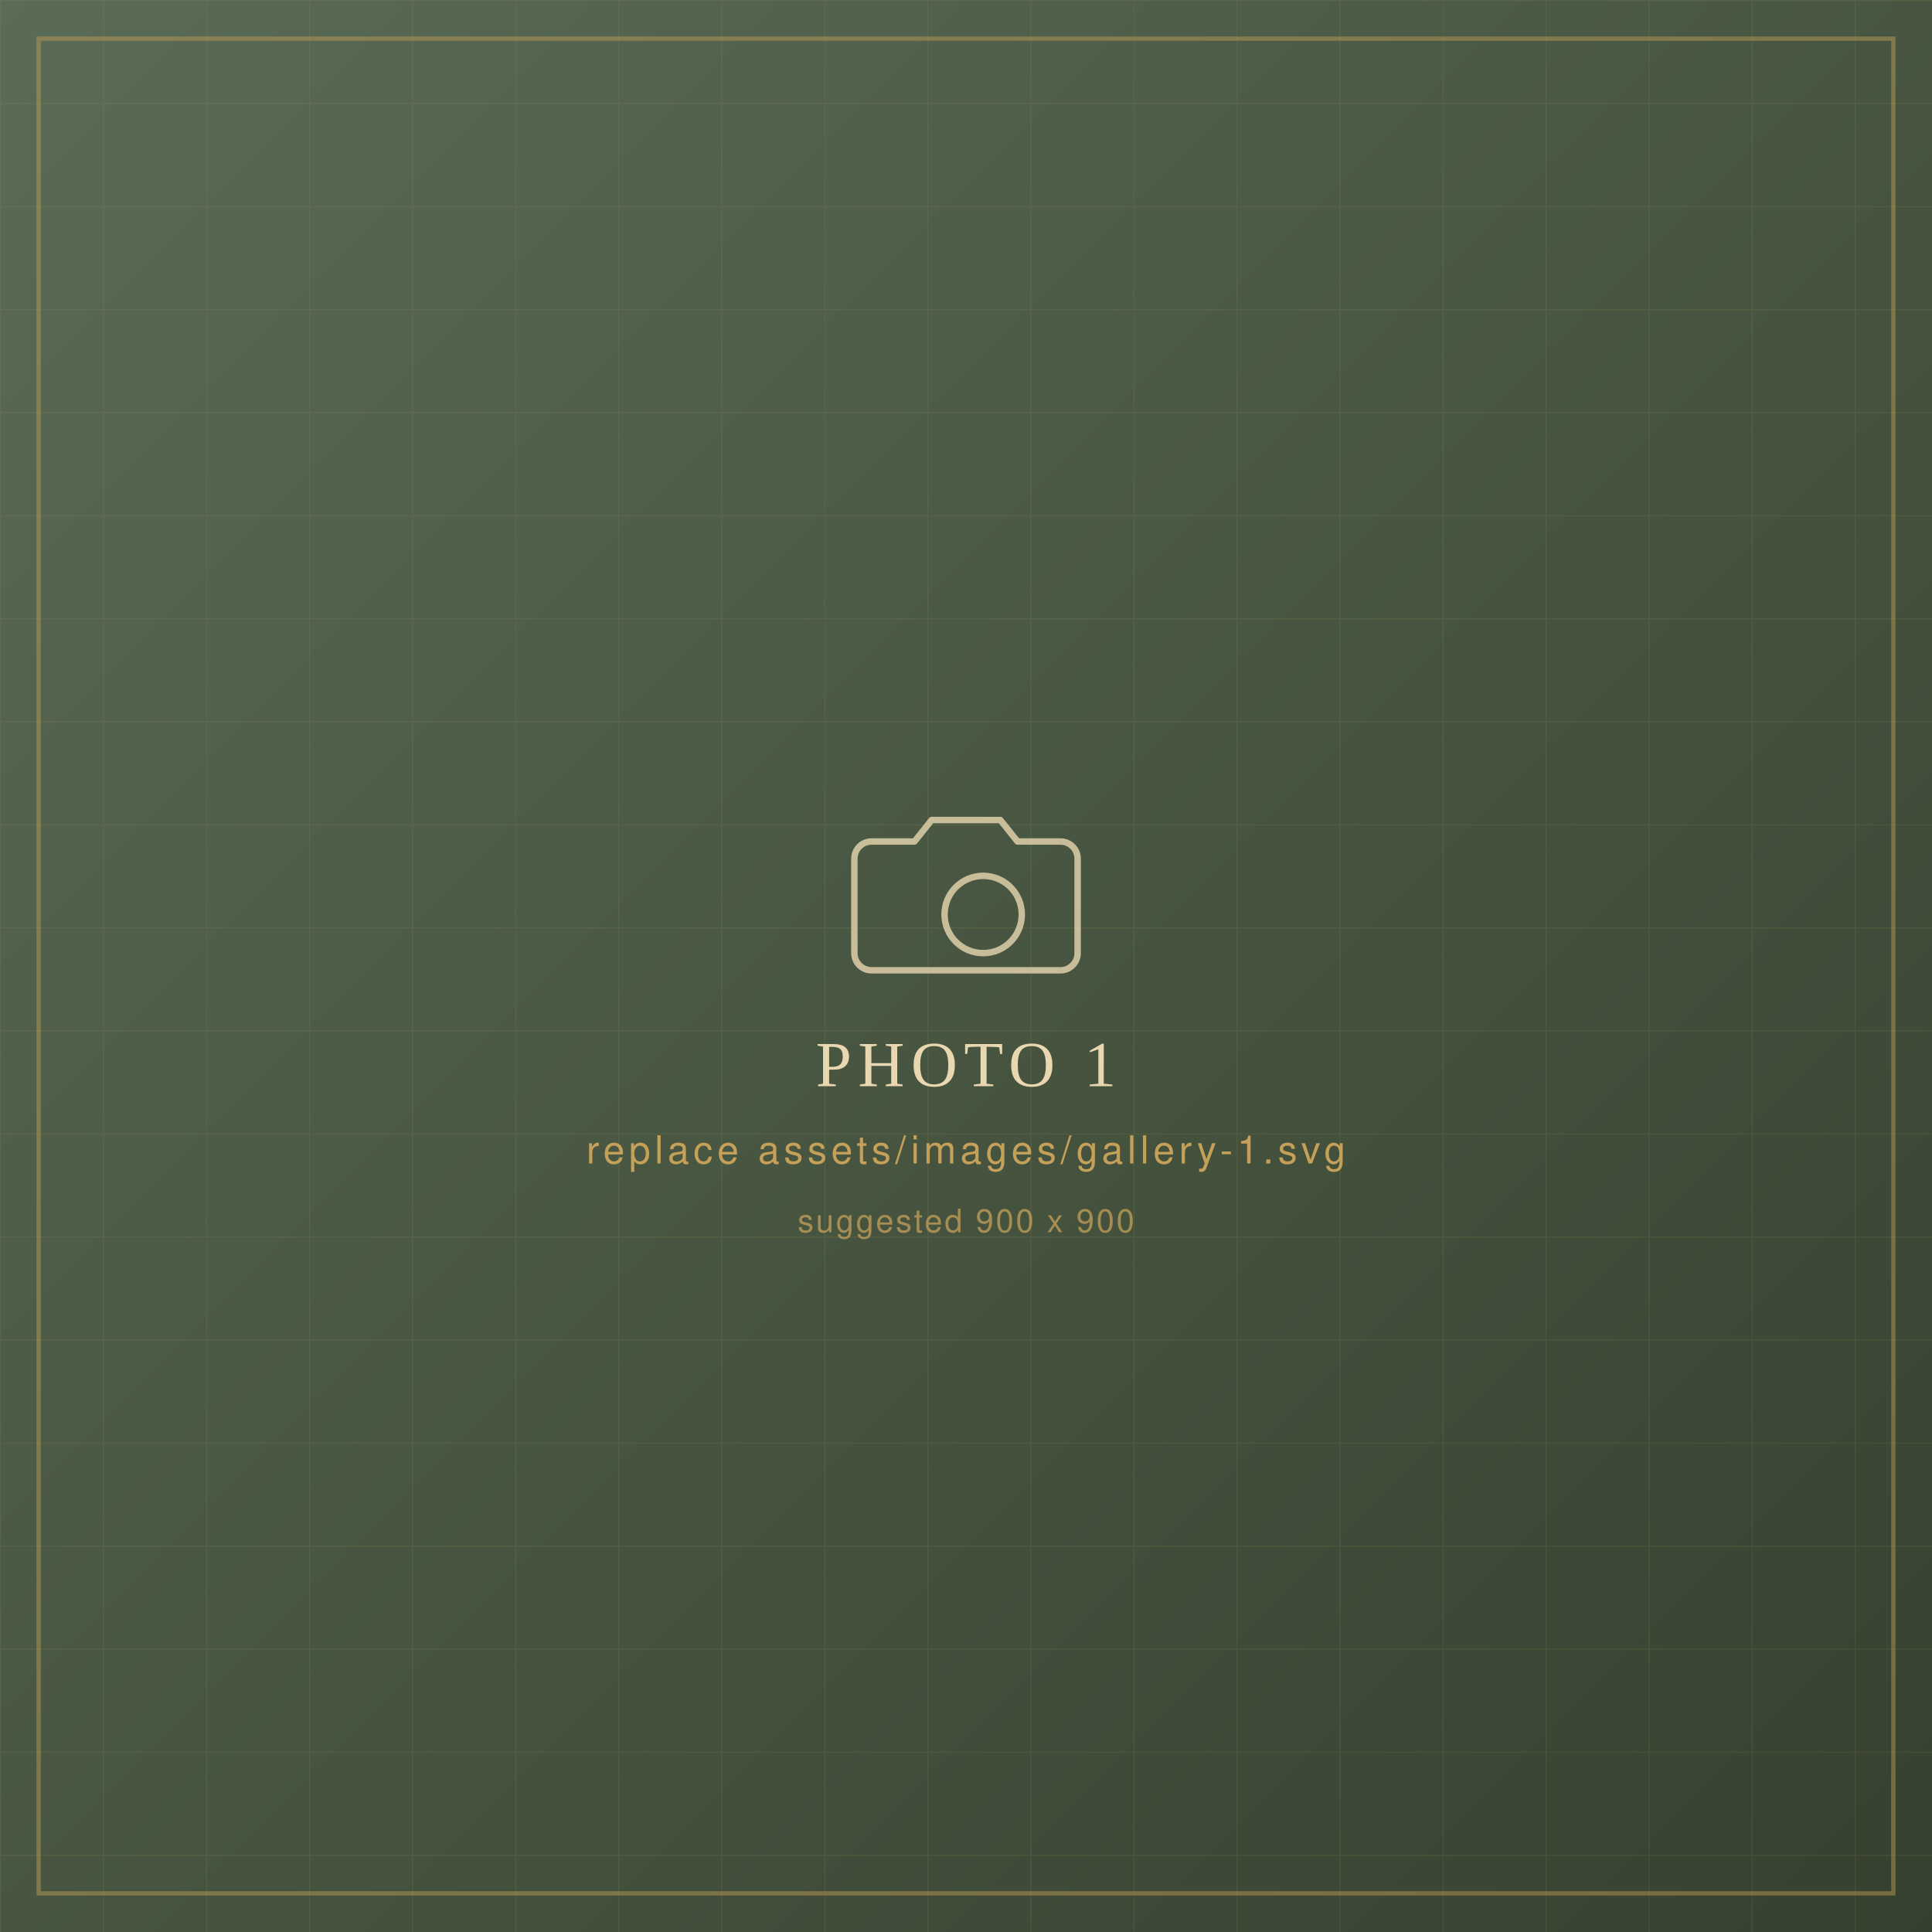
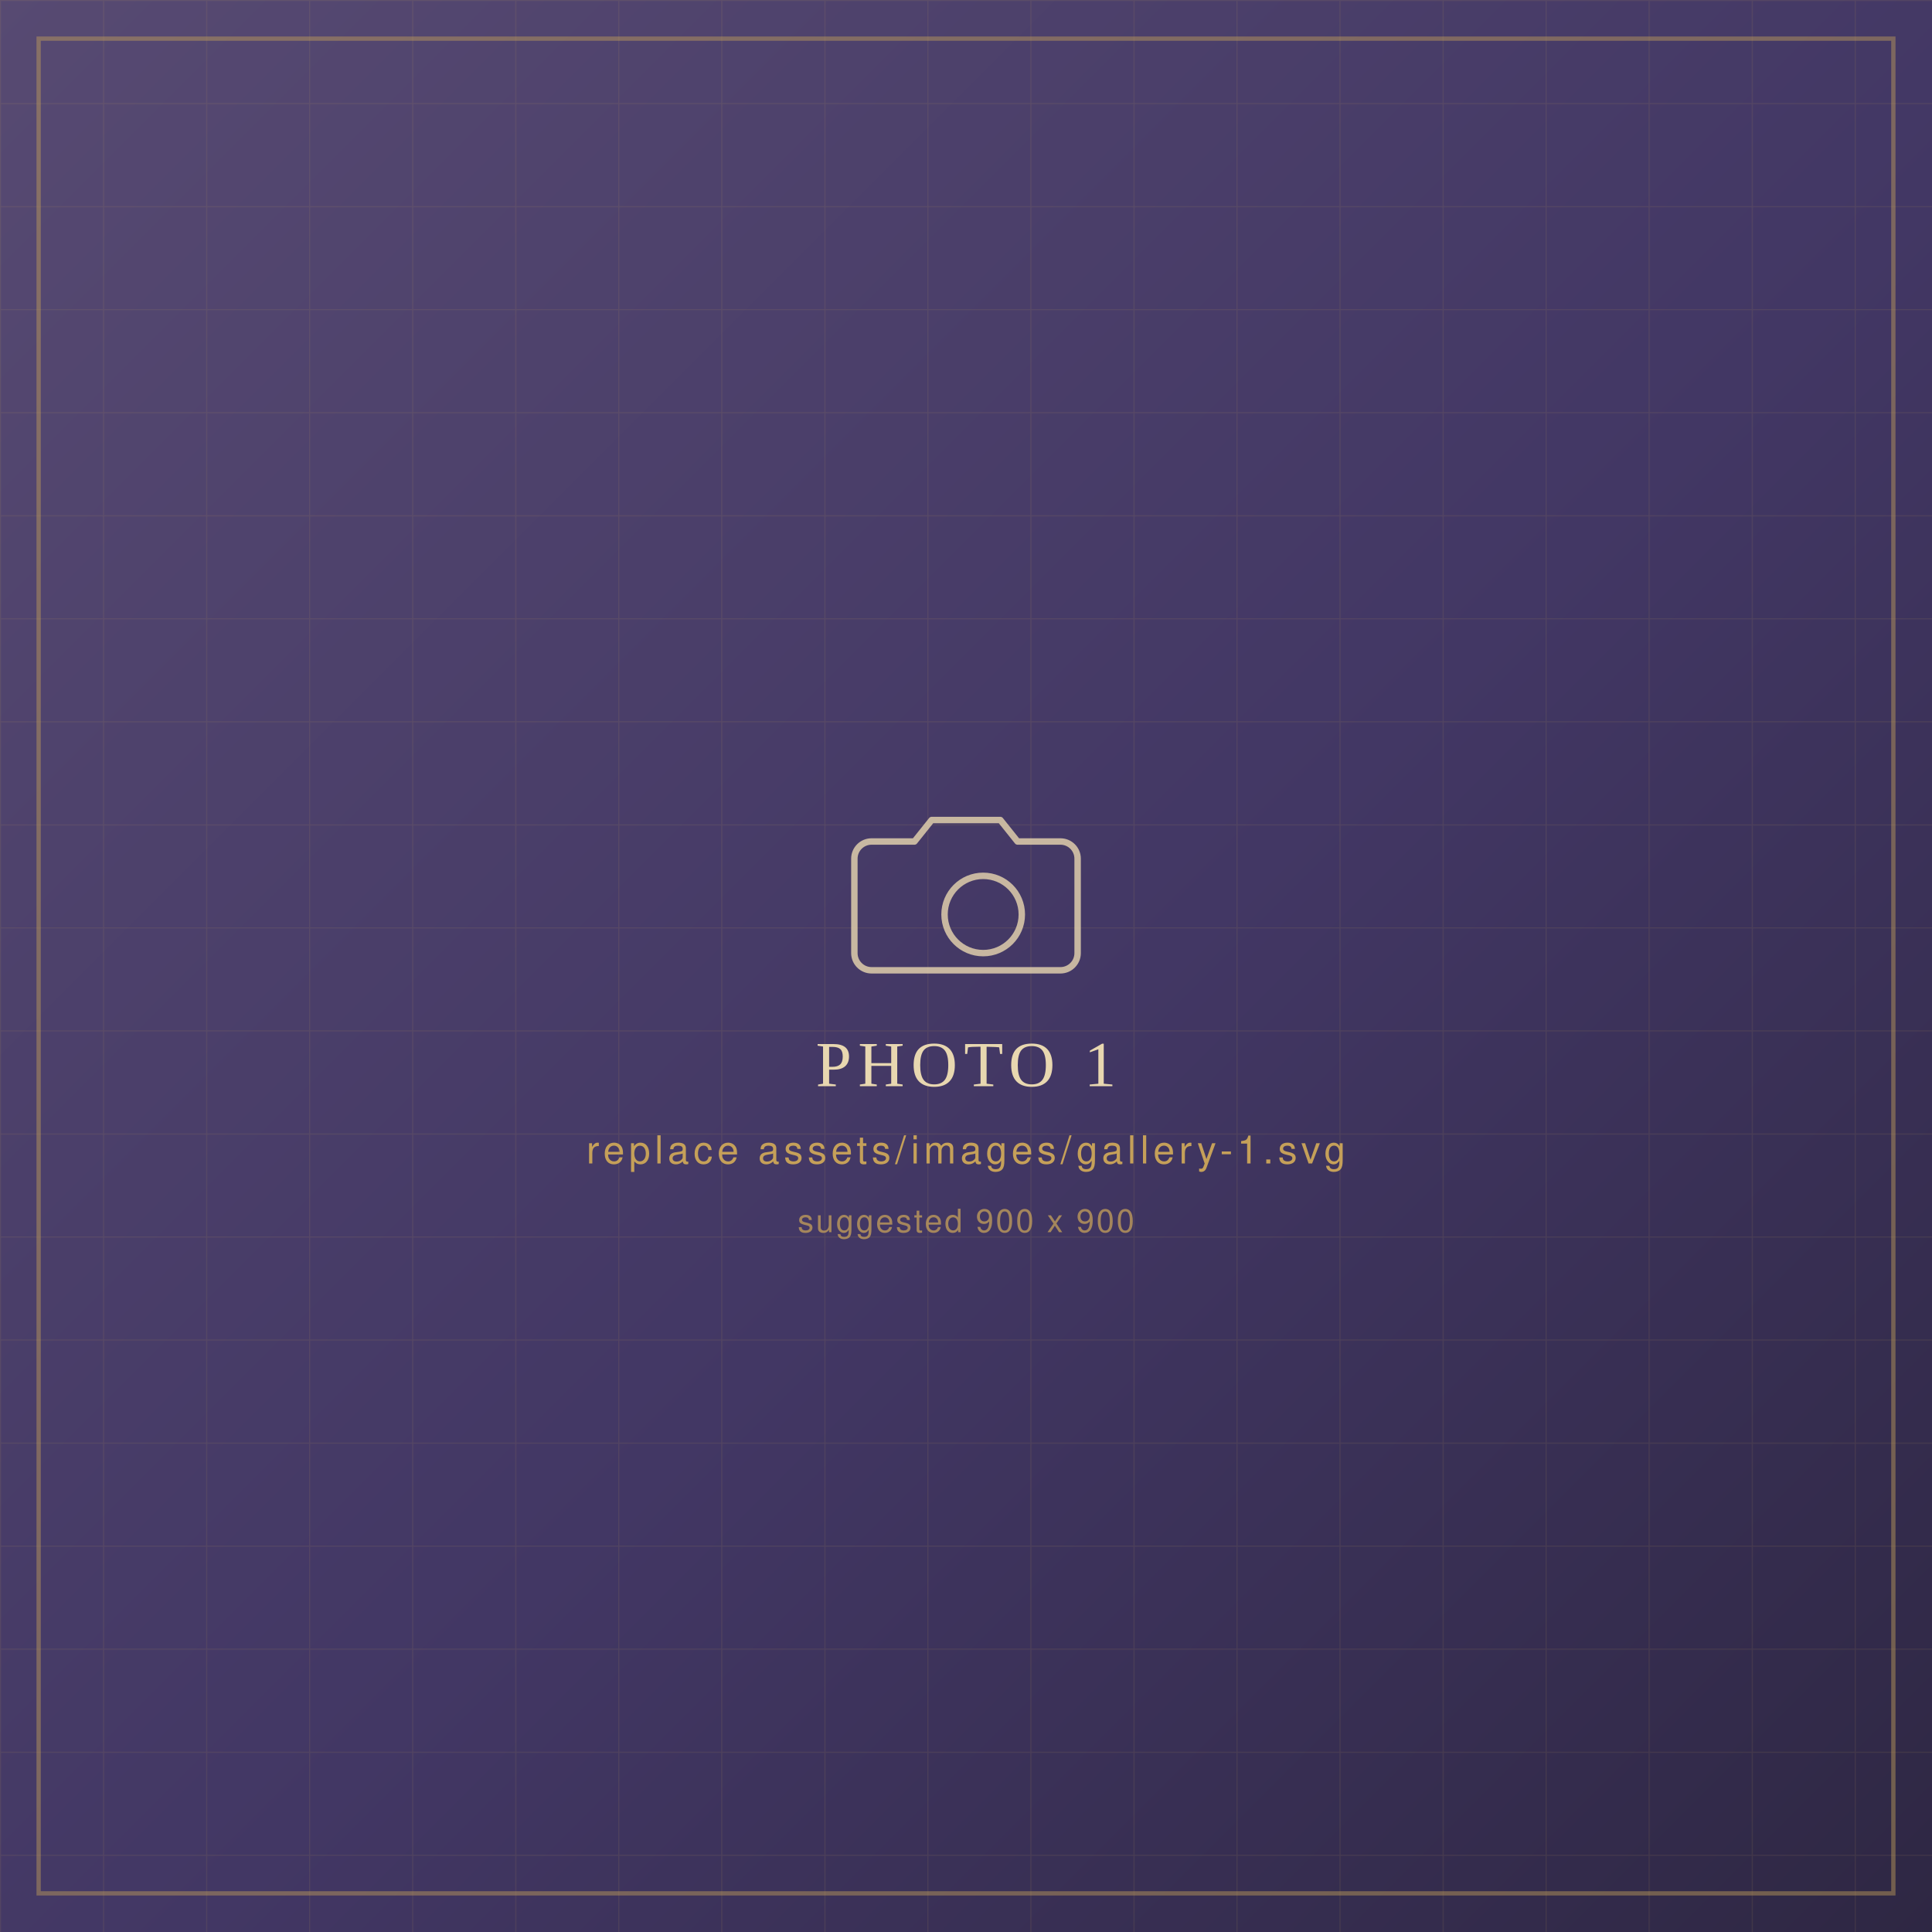
<svg xmlns="http://www.w3.org/2000/svg" viewBox="0 0 900 900" width="900" height="900" role="img" aria-label="PHOTO 1 placeholder">
  <defs>
    <linearGradient id="bg" x1="0" y1="0" x2="1" y2="1">
-       <stop offset="0" stop-color="#5A6B56" />
-       <stop offset="0.55" stop-color="#46543F" />
-       <stop offset="1" stop-color="#36402F" />
+       <stop offset="0" stop-color="#574A72" />
+       <stop offset="0.55" stop-color="#423764" />
+       <stop offset="1" stop-color="#2E2743" />
    </linearGradient>
    <pattern id="grid" width="48" height="48" patternUnits="userSpaceOnUse">
      <path d="M48 0H0V48" fill="none" stroke="#C5A059" stroke-opacity="0.12" stroke-width="1" />
    </pattern>
  </defs>
  <rect width="900" height="900" fill="url(#bg)" />
  <rect width="900" height="900" fill="url(#grid)" />
  <rect x="18" y="18" width="864" height="864" fill="none" stroke="#C5A059" stroke-opacity="0.45" stroke-width="2" />
  <g transform="translate(450 410)" fill="none" stroke="#E8D7B0" stroke-opacity="0.8" stroke-width="3" stroke-linejoin="round" stroke-linecap="round">
    <path d="M-44 -18h20l8-10h32l8 10h20a8 8 0 0 1 8 8v44a8 8 0 0 1-8 8h-88a8 8 0 0 1-8-8v-44a8 8 0 0 1 8-8z" />
    <circle cx="8" cy="16" r="18" />
  </g>
  <text x="450" y="506" text-anchor="middle" fill="#E8D7B0" font-family="Georgia, 'Times New Roman', serif" font-size="30" letter-spacing="3">PHOTO 1</text>
  <text x="450" y="542" text-anchor="middle" fill="#C5A059" font-family="Helvetica, Arial, sans-serif" font-size="18" letter-spacing="2">replace assets/images/gallery-1.svg</text>
  <text x="450" y="574" text-anchor="middle" fill="#C5A059" fill-opacity="0.75" font-family="Helvetica, Arial, sans-serif" font-size="15" letter-spacing="1">suggested 900 x 900</text>
</svg>
